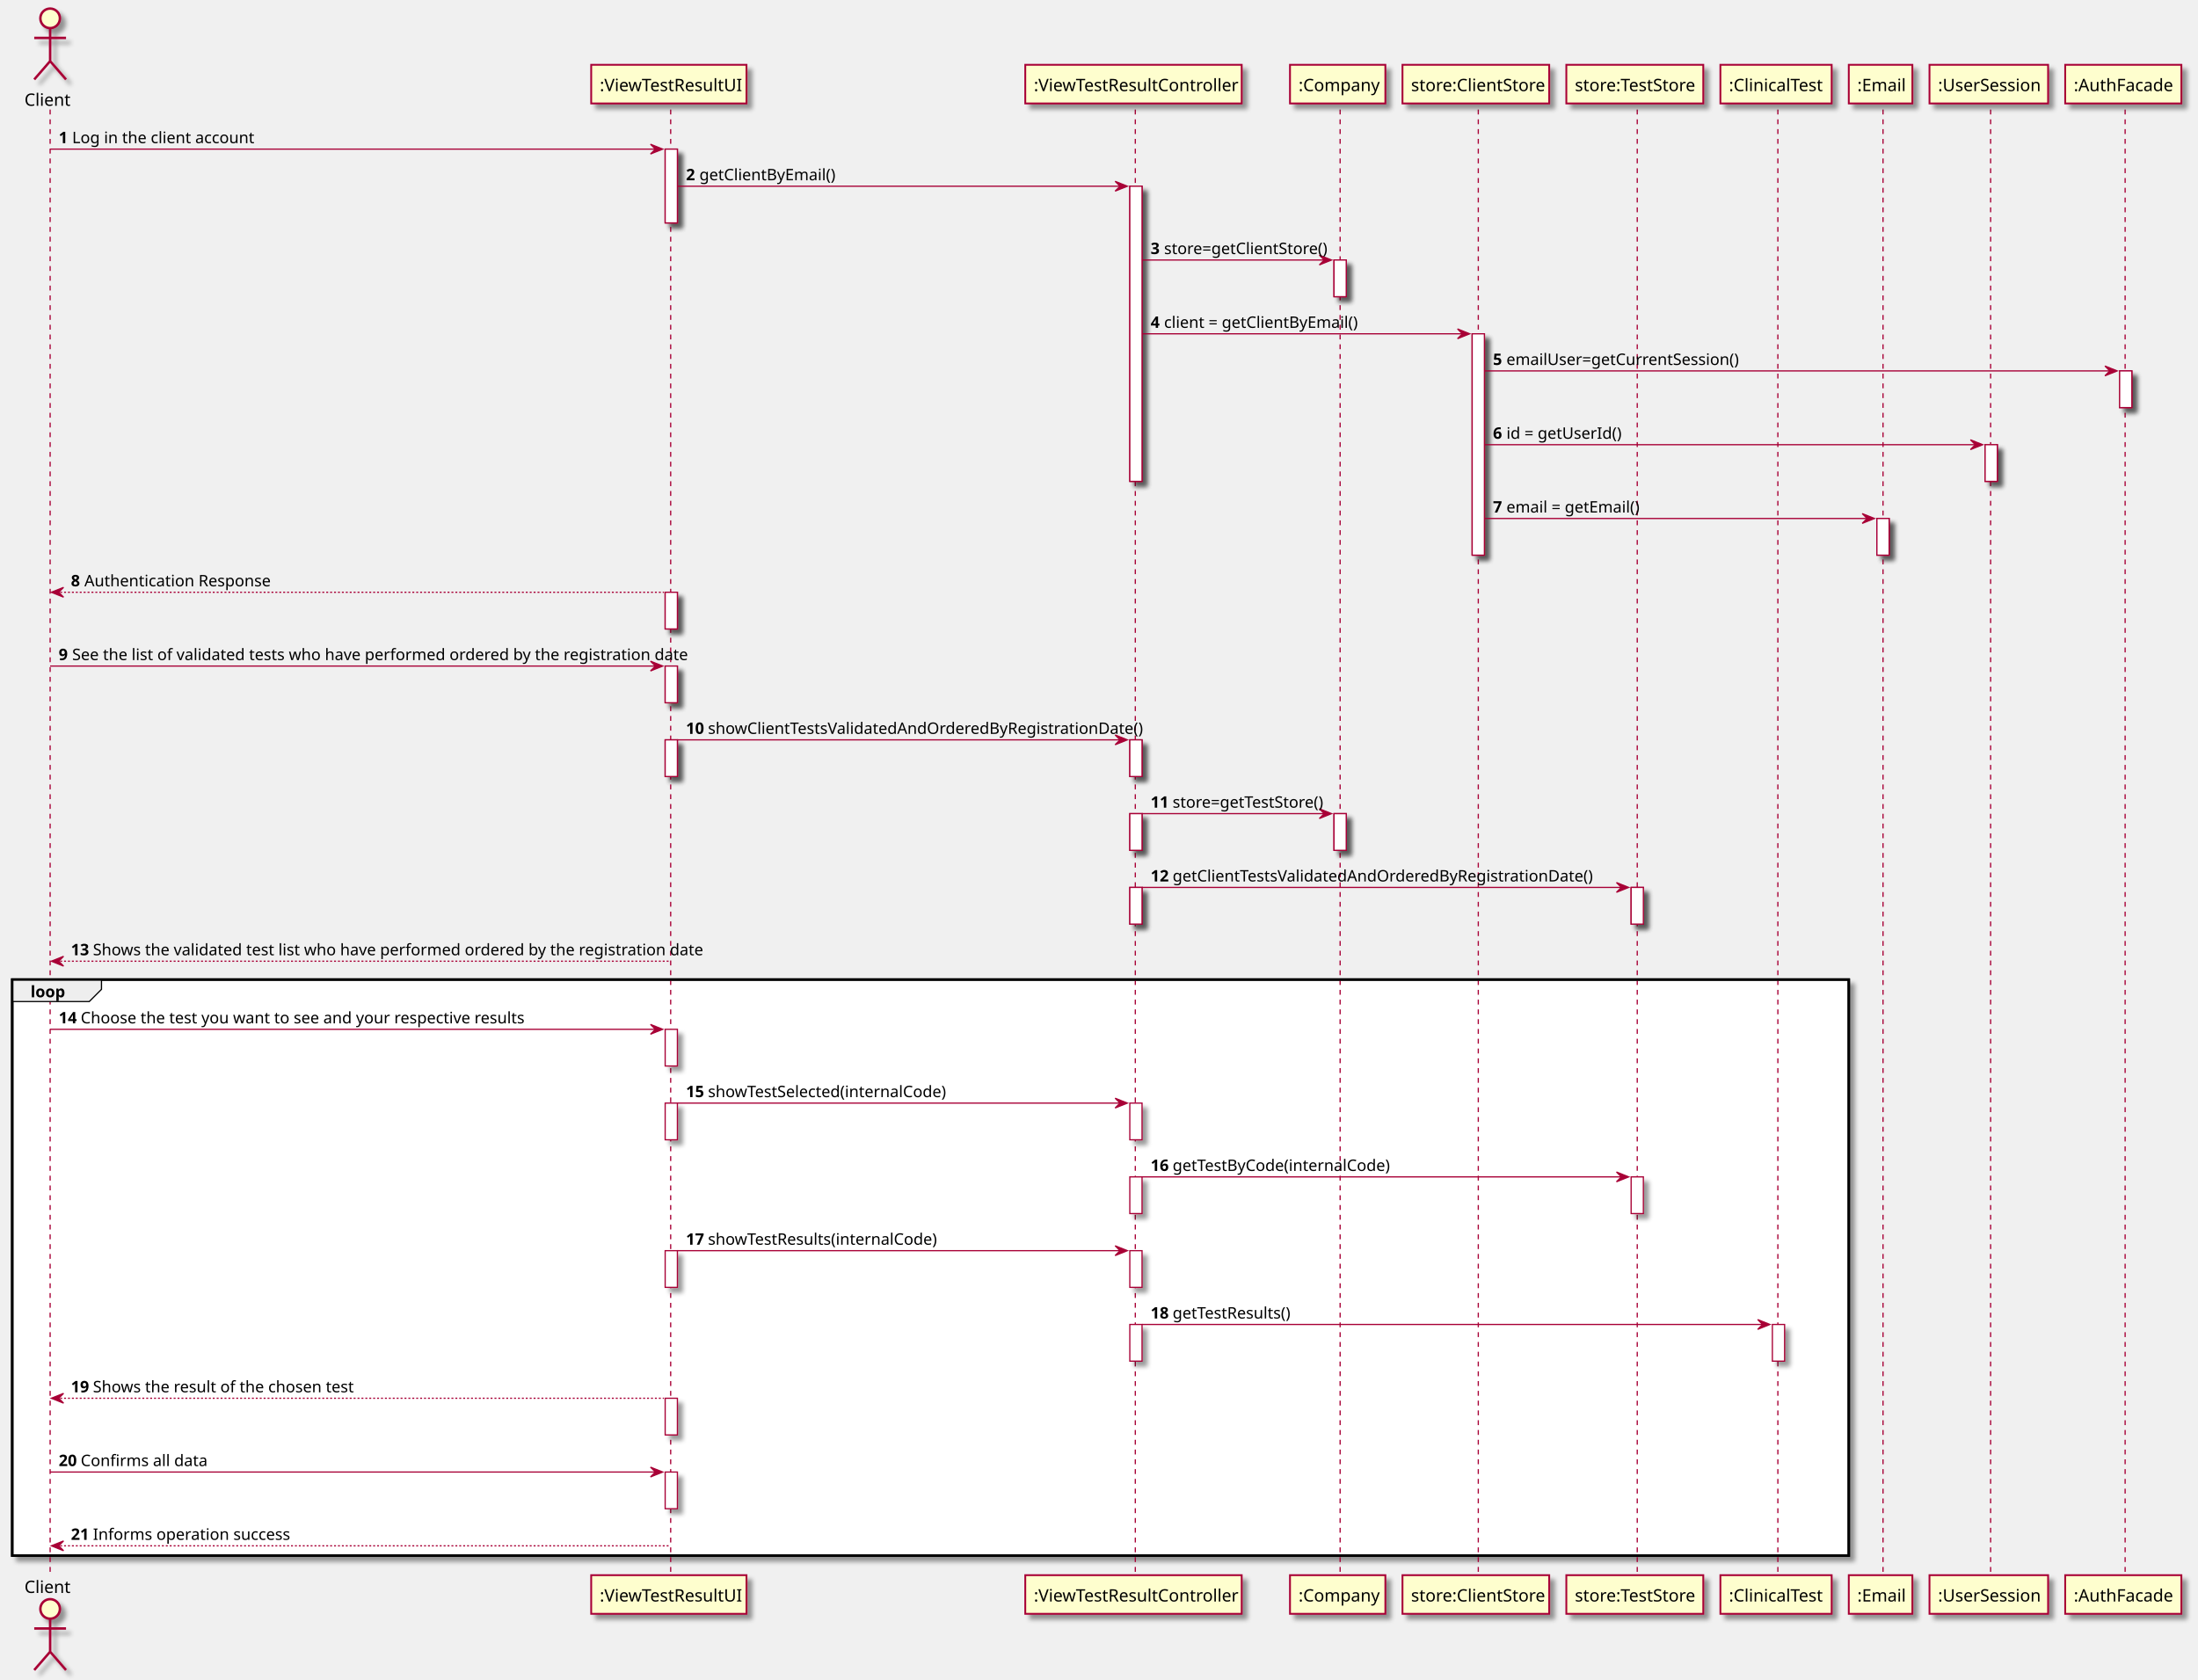
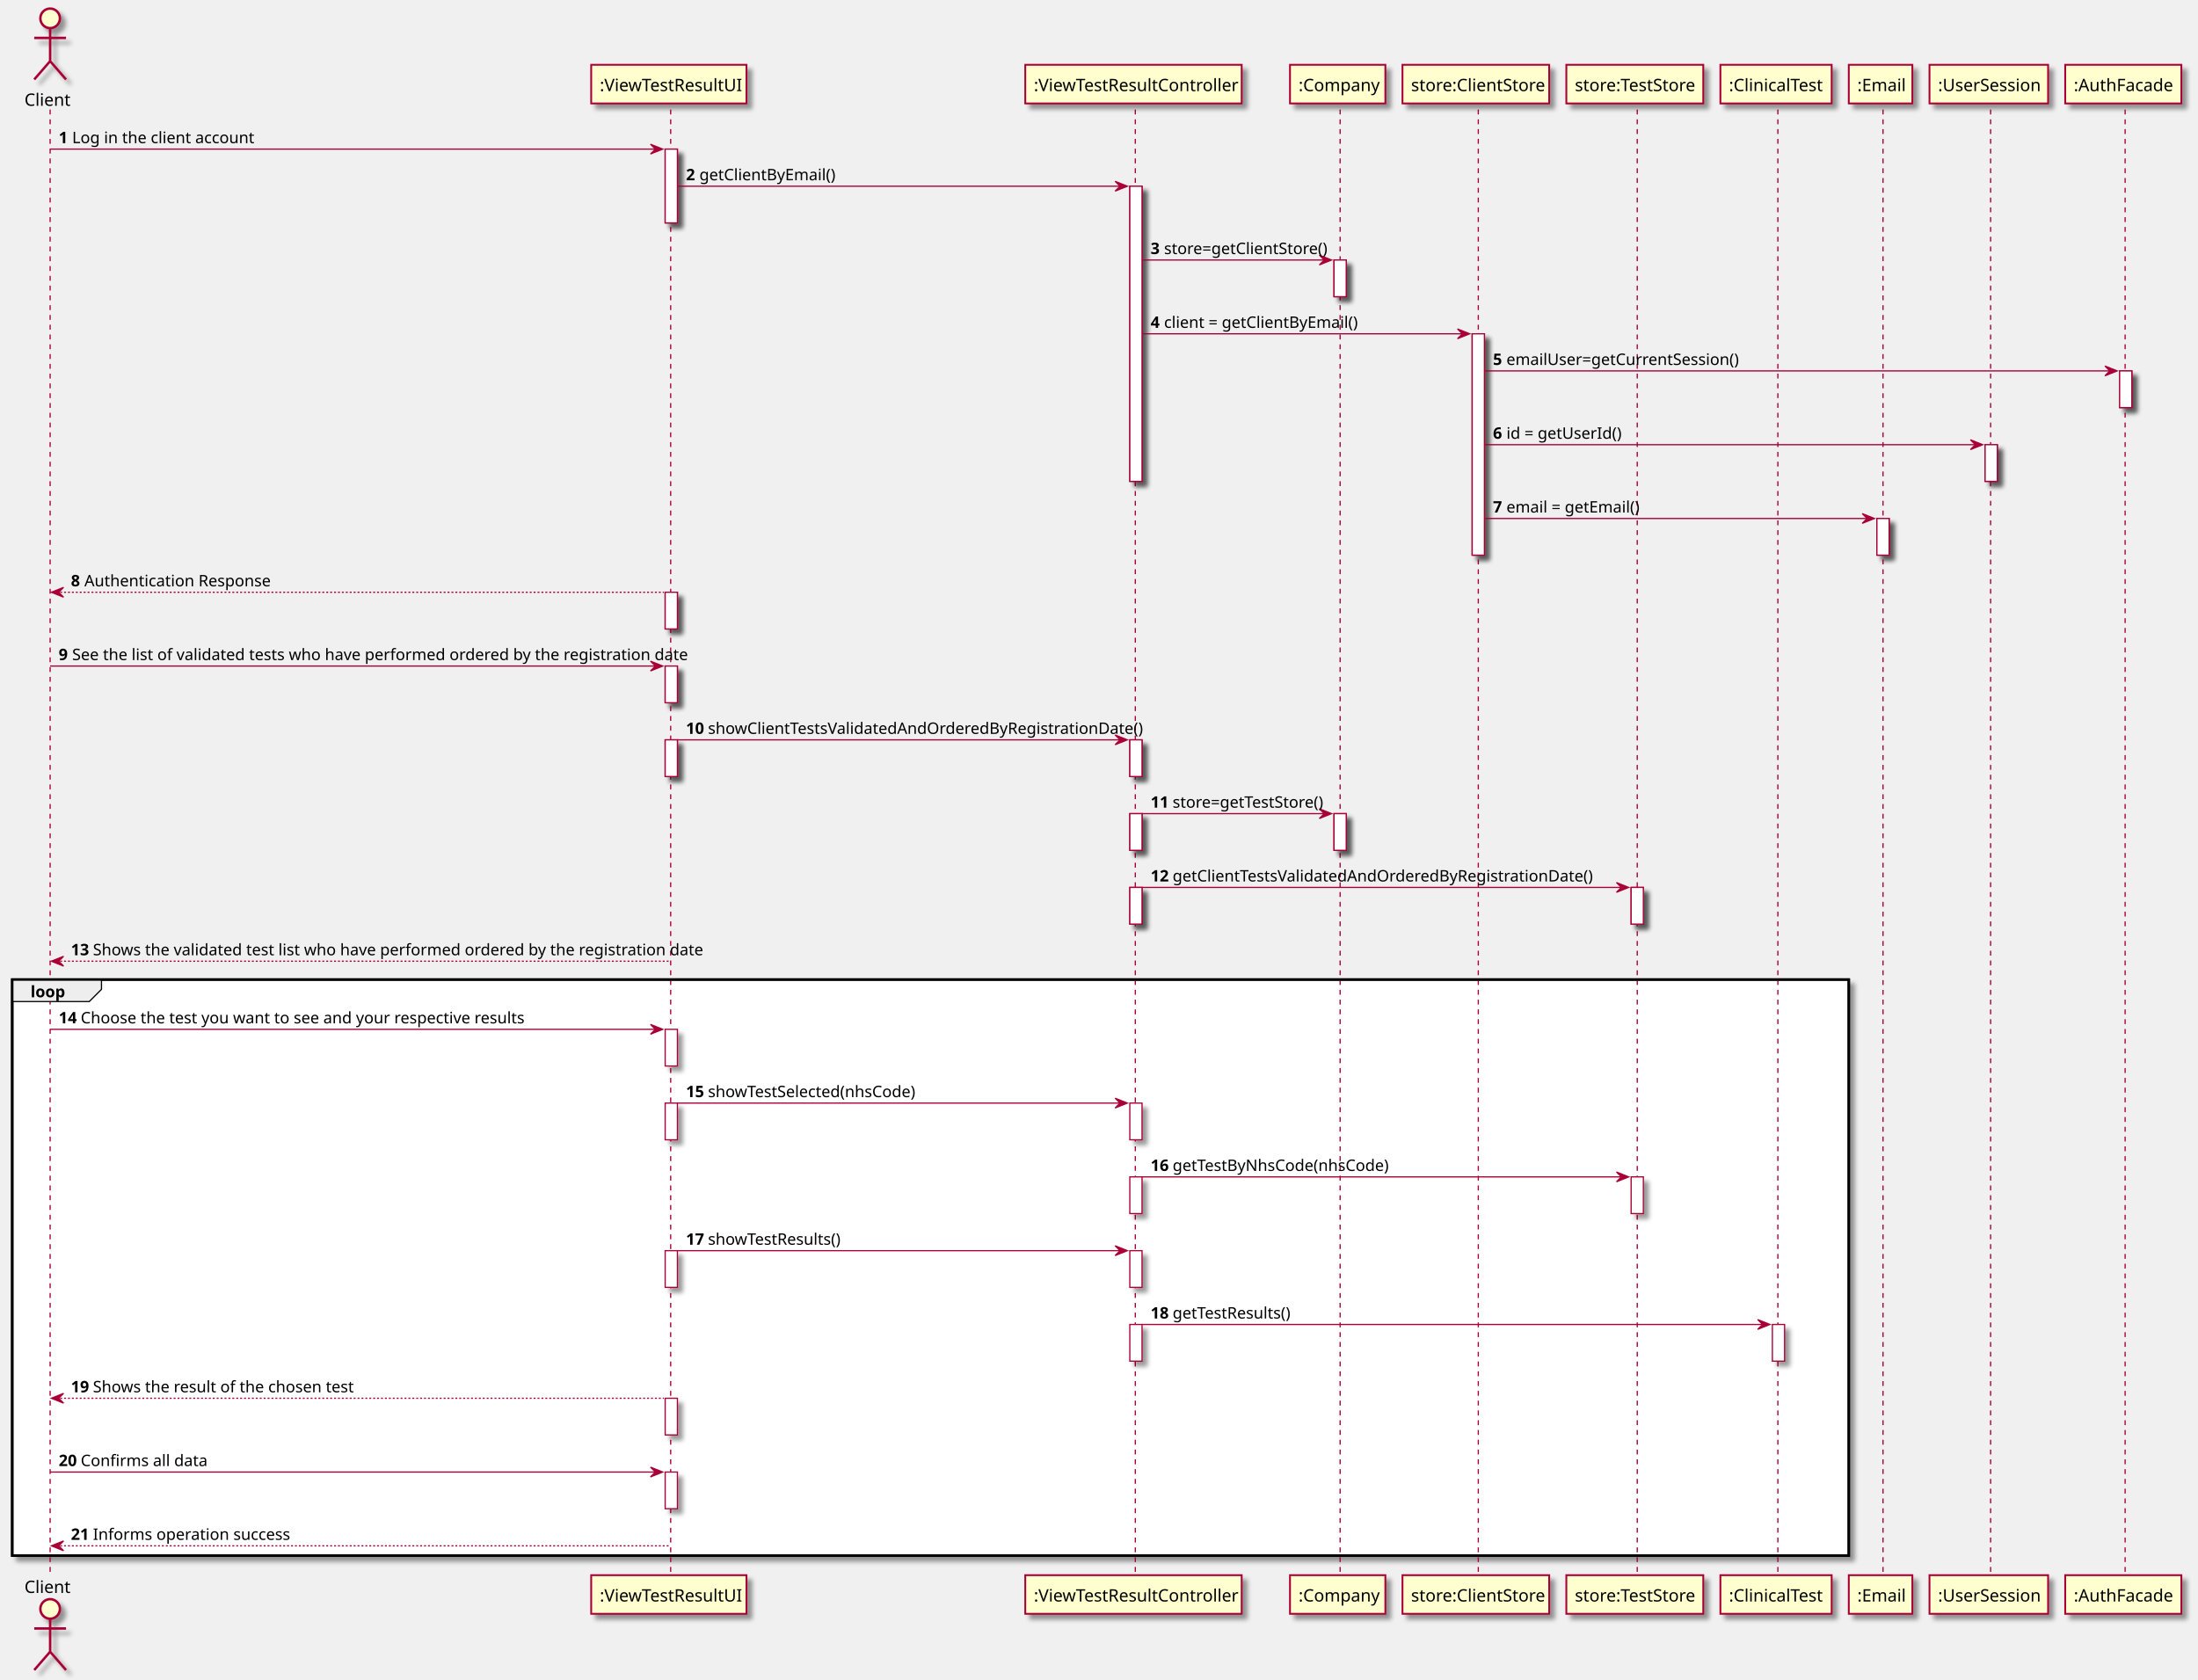
<svg xmlns="http://www.w3.org/2000/svg" contentScriptType="application/ecmascript" contentStyleType="text/css" height="1717.5px" preserveAspectRatio="none" style="width:2247px;height:1717px;background:#FFFFFF;" version="1.1" viewBox="0 0 2247 1717" width="2247.5px" zoomAndPan="magnify">
  <defs>
-     <filter height="300%" id="f1g1iv7lr2lw9g" width="300%" x="-1" y="-1">
+     <filter height="300%" id="fex8b0nayrbs1" width="300%" x="-1" y="-1">
      <feGaussianBlur result="blurOut" stdDeviation="2.5" />
      <feColorMatrix in="blurOut" result="blurOut2" type="matrix" values="0 0 0 0 0 0 0 0 0 0 0 0 0 0 0 0 0 0 .4 0" />
      <feOffset dx="5.0" dy="5.0" in="blurOut2" result="blurOut3" />
      <feBlend in="SourceGraphic" in2="blurOut3" mode="normal" />
    </filter>
  </defs>
  <g>
-     <rect fill="#FFFFFF" filter="url(#f1g1iv7lr2lw9g)" height="75.439" style="stroke:#A80036;stroke-width:1.25;" width="12.5" x="680" y="152.451" />
-     <rect fill="#FFFFFF" filter="url(#f1g1iv7lr2lw9g)" height="37.5" style="stroke:#A80036;stroke-width:1.25;" width="12.5" x="680" y="605.527" />
-     <rect fill="#FFFFFF" filter="url(#f1g1iv7lr2lw9g)" height="37.5" style="stroke:#A80036;stroke-width:1.25;" width="12.5" x="680" y="680.967" />
-     <rect fill="#FFFFFF" filter="url(#f1g1iv7lr2lw9g)" height="37.5" style="stroke:#A80036;stroke-width:1.25;" width="12.5" x="680" y="756.406" />
-     <rect fill="#FFFFFF" filter="url(#f1g1iv7lr2lw9g)" height="37.5" style="stroke:#A80036;stroke-width:1.25;" width="12.5" x="680" y="1052.353" />
-     <rect fill="#FFFFFF" filter="url(#f1g1iv7lr2lw9g)" height="37.5" style="stroke:#A80036;stroke-width:1.25;" width="12.5" x="680" y="1127.793" />
-     <rect fill="#FFFFFF" filter="url(#f1g1iv7lr2lw9g)" height="37.5" style="stroke:#A80036;stroke-width:1.25;" width="12.5" x="680" y="1278.672" />
-     <rect fill="#FFFFFF" filter="url(#f1g1iv7lr2lw9g)" height="37.5" style="stroke:#A80036;stroke-width:1.25;" width="12.5" x="680" y="1429.551" />
-     <rect fill="#FFFFFF" filter="url(#f1g1iv7lr2lw9g)" height="37.5" style="stroke:#A80036;stroke-width:1.25;" width="12.5" x="680" y="1504.99" />
-     <rect fill="#FFFFFF" filter="url(#f1g1iv7lr2lw9g)" height="301.758" style="stroke:#A80036;stroke-width:1.25;" width="12.5" x="1155" y="190.391" />
-     <rect fill="#FFFFFF" filter="url(#f1g1iv7lr2lw9g)" height="37.5" style="stroke:#A80036;stroke-width:1.25;" width="12.5" x="1155" y="756.406" />
-     <rect fill="#FFFFFF" filter="url(#f1g1iv7lr2lw9g)" height="37.5" style="stroke:#A80036;stroke-width:1.25;" width="12.5" x="1155" y="831.846" />
-     <rect fill="#FFFFFF" filter="url(#f1g1iv7lr2lw9g)" height="37.5" style="stroke:#A80036;stroke-width:1.25;" width="12.5" x="1155" y="907.285" />
-     <rect fill="#FFFFFF" filter="url(#f1g1iv7lr2lw9g)" height="37.5" style="stroke:#A80036;stroke-width:1.25;" width="12.5" x="1155" y="1127.793" />
-     <rect fill="#FFFFFF" filter="url(#f1g1iv7lr2lw9g)" height="37.5" style="stroke:#A80036;stroke-width:1.25;" width="12.5" x="1155" y="1203.232" />
-     <rect fill="#FFFFFF" filter="url(#f1g1iv7lr2lw9g)" height="37.5" style="stroke:#A80036;stroke-width:1.25;" width="12.5" x="1155" y="1278.672" />
-     <rect fill="#FFFFFF" filter="url(#f1g1iv7lr2lw9g)" height="37.5" style="stroke:#A80036;stroke-width:1.25;" width="12.5" x="1155" y="1354.111" />
-     <rect fill="#FFFFFF" filter="url(#f1g1iv7lr2lw9g)" height="37.5" style="stroke:#A80036;stroke-width:1.25;" width="12.5" x="1363.75" y="265.83" />
-     <rect fill="#FFFFFF" filter="url(#f1g1iv7lr2lw9g)" height="37.5" style="stroke:#A80036;stroke-width:1.25;" width="12.5" x="1363.75" y="831.846" />
-     <rect fill="#FFFFFF" filter="url(#f1g1iv7lr2lw9g)" height="226.318" style="stroke:#A80036;stroke-width:1.25;" width="12.5" x="1505" y="341.269" />
-     <rect fill="#FFFFFF" filter="url(#f1g1iv7lr2lw9g)" height="37.5" style="stroke:#A80036;stroke-width:1.25;" width="12.5" x="1667.5" y="907.285" />
-     <rect fill="#FFFFFF" filter="url(#f1g1iv7lr2lw9g)" height="37.5" style="stroke:#A80036;stroke-width:1.25;" width="12.5" x="1667.5" y="1203.232" />
-     <rect fill="#FFFFFF" filter="url(#f1g1iv7lr2lw9g)" height="37.5" style="stroke:#A80036;stroke-width:1.25;" width="12.5" x="1811.875" y="1354.111" />
-     <rect fill="#FFFFFF" filter="url(#f1g1iv7lr2lw9g)" height="37.5" style="stroke:#A80036;stroke-width:1.25;" width="12.5" x="1918.75" y="530.088" />
-     <rect fill="#FFFFFF" filter="url(#f1g1iv7lr2lw9g)" height="37.5" style="stroke:#A80036;stroke-width:1.25;" width="12.5" x="2029.375" y="454.648" />
-     <rect fill="#FFFFFF" filter="url(#f1g1iv7lr2lw9g)" height="37.5" style="stroke:#A80036;stroke-width:1.25;" width="12.5" x="2166.875" y="379.209" />
-     <rect fill="#FFFFFF" filter="url(#f1g1iv7lr2lw9g)" height="588.955" style="stroke:#000000;stroke-width:2.5;" width="1877.5" x="12.5" y="1001.475" />
+     <rect fill="#FFFFFF" filter="url(#fex8b0nayrbs1)" height="75.439" style="stroke:#A80036;stroke-width:1.25;" width="12.5" x="680" y="152.451" />
+     <rect fill="#FFFFFF" filter="url(#fex8b0nayrbs1)" height="37.5" style="stroke:#A80036;stroke-width:1.25;" width="12.5" x="680" y="605.527" />
+     <rect fill="#FFFFFF" filter="url(#fex8b0nayrbs1)" height="37.5" style="stroke:#A80036;stroke-width:1.25;" width="12.5" x="680" y="680.967" />
+     <rect fill="#FFFFFF" filter="url(#fex8b0nayrbs1)" height="37.5" style="stroke:#A80036;stroke-width:1.25;" width="12.5" x="680" y="756.406" />
+     <rect fill="#FFFFFF" filter="url(#fex8b0nayrbs1)" height="37.5" style="stroke:#A80036;stroke-width:1.25;" width="12.5" x="680" y="1052.353" />
+     <rect fill="#FFFFFF" filter="url(#fex8b0nayrbs1)" height="37.5" style="stroke:#A80036;stroke-width:1.25;" width="12.5" x="680" y="1127.793" />
+     <rect fill="#FFFFFF" filter="url(#fex8b0nayrbs1)" height="37.5" style="stroke:#A80036;stroke-width:1.25;" width="12.5" x="680" y="1278.672" />
+     <rect fill="#FFFFFF" filter="url(#fex8b0nayrbs1)" height="37.5" style="stroke:#A80036;stroke-width:1.25;" width="12.5" x="680" y="1429.551" />
+     <rect fill="#FFFFFF" filter="url(#fex8b0nayrbs1)" height="37.5" style="stroke:#A80036;stroke-width:1.25;" width="12.5" x="680" y="1504.99" />
+     <rect fill="#FFFFFF" filter="url(#fex8b0nayrbs1)" height="301.758" style="stroke:#A80036;stroke-width:1.25;" width="12.5" x="1155" y="190.391" />
+     <rect fill="#FFFFFF" filter="url(#fex8b0nayrbs1)" height="37.5" style="stroke:#A80036;stroke-width:1.25;" width="12.5" x="1155" y="756.406" />
+     <rect fill="#FFFFFF" filter="url(#fex8b0nayrbs1)" height="37.5" style="stroke:#A80036;stroke-width:1.25;" width="12.5" x="1155" y="831.846" />
+     <rect fill="#FFFFFF" filter="url(#fex8b0nayrbs1)" height="37.5" style="stroke:#A80036;stroke-width:1.25;" width="12.5" x="1155" y="907.285" />
+     <rect fill="#FFFFFF" filter="url(#fex8b0nayrbs1)" height="37.5" style="stroke:#A80036;stroke-width:1.25;" width="12.5" x="1155" y="1127.793" />
+     <rect fill="#FFFFFF" filter="url(#fex8b0nayrbs1)" height="37.5" style="stroke:#A80036;stroke-width:1.25;" width="12.5" x="1155" y="1203.232" />
+     <rect fill="#FFFFFF" filter="url(#fex8b0nayrbs1)" height="37.5" style="stroke:#A80036;stroke-width:1.25;" width="12.5" x="1155" y="1278.672" />
+     <rect fill="#FFFFFF" filter="url(#fex8b0nayrbs1)" height="37.5" style="stroke:#A80036;stroke-width:1.25;" width="12.5" x="1155" y="1354.111" />
+     <rect fill="#FFFFFF" filter="url(#fex8b0nayrbs1)" height="37.5" style="stroke:#A80036;stroke-width:1.25;" width="12.5" x="1363.75" y="265.83" />
+     <rect fill="#FFFFFF" filter="url(#fex8b0nayrbs1)" height="37.5" style="stroke:#A80036;stroke-width:1.25;" width="12.5" x="1363.75" y="831.846" />
+     <rect fill="#FFFFFF" filter="url(#fex8b0nayrbs1)" height="226.318" style="stroke:#A80036;stroke-width:1.25;" width="12.5" x="1505" y="341.269" />
+     <rect fill="#FFFFFF" filter="url(#fex8b0nayrbs1)" height="37.5" style="stroke:#A80036;stroke-width:1.25;" width="12.5" x="1667.5" y="907.285" />
+     <rect fill="#FFFFFF" filter="url(#fex8b0nayrbs1)" height="37.5" style="stroke:#A80036;stroke-width:1.25;" width="12.5" x="1667.5" y="1203.232" />
+     <rect fill="#FFFFFF" filter="url(#fex8b0nayrbs1)" height="37.5" style="stroke:#A80036;stroke-width:1.25;" width="12.5" x="1811.875" y="1354.111" />
+     <rect fill="#FFFFFF" filter="url(#fex8b0nayrbs1)" height="37.5" style="stroke:#A80036;stroke-width:1.25;" width="12.5" x="1918.75" y="530.088" />
+     <rect fill="#FFFFFF" filter="url(#fex8b0nayrbs1)" height="37.5" style="stroke:#A80036;stroke-width:1.25;" width="12.5" x="2029.375" y="454.648" />
+     <rect fill="#FFFFFF" filter="url(#fex8b0nayrbs1)" height="37.5" style="stroke:#A80036;stroke-width:1.25;" width="12.5" x="2166.875" y="379.209" />
+     <rect fill="#FFFFFF" filter="url(#fex8b0nayrbs1)" height="588.955" style="stroke:#000000;stroke-width:2.5;" width="1877.5" x="12.5" y="1001.475" />
    <line style="stroke:#A80036;stroke-width:1.25;stroke-dasharray:5.0,5.0;" x1="51.25" x2="51.25" y1="112.012" y2="1611.68" />
    <line style="stroke:#A80036;stroke-width:1.25;stroke-dasharray:5.0,5.0;" x1="685.625" x2="685.625" y1="112.012" y2="1611.68" />
    <line style="stroke:#A80036;stroke-width:1.25;stroke-dasharray:5.0,5.0;" x1="1160.625" x2="1160.625" y1="112.012" y2="1611.68" />
    <line style="stroke:#A80036;stroke-width:1.25;stroke-dasharray:5.0,5.0;" x1="1370" x2="1370" y1="112.012" y2="1611.68" />
    <line style="stroke:#A80036;stroke-width:1.25;stroke-dasharray:5.0,5.0;" x1="1511.25" x2="1511.25" y1="112.012" y2="1611.68" />
    <line style="stroke:#A80036;stroke-width:1.25;stroke-dasharray:5.0,5.0;" x1="1673.75" x2="1673.75" y1="112.012" y2="1611.68" />
    <line style="stroke:#A80036;stroke-width:1.25;stroke-dasharray:5.0,5.0;" x1="1817.5" x2="1817.5" y1="112.012" y2="1611.68" />
    <line style="stroke:#A80036;stroke-width:1.25;stroke-dasharray:5.0,5.0;" x1="1925" x2="1925" y1="112.012" y2="1611.68" />
    <line style="stroke:#A80036;stroke-width:1.25;stroke-dasharray:5.0,5.0;" x1="2035" x2="2035" y1="112.012" y2="1611.68" />
    <line style="stroke:#A80036;stroke-width:1.25;stroke-dasharray:5.0,5.0;" x1="2172.5" x2="2172.5" y1="112.012" y2="1611.68" />
    <text fill="#000000" font-family="sans-serif" font-size="17.5" lengthAdjust="spacing" textLength="45" x="25" y="108.166">Client</text>
-     <ellipse cx="51.25" cy="18.75" fill="#FEFECE" filter="url(#f1g1iv7lr2lw9g)" rx="10" ry="10" style="stroke:#A80036;stroke-width:2.5;" />
-     <path d="M51.25,28.75 L51.25,62.5 M35,38.75 L67.5,38.75 M51.25,62.5 L35,81.25 M51.25,62.5 L67.5,81.25 " fill="none" filter="url(#f1g1iv7lr2lw9g)" style="stroke:#A80036;stroke-width:2.5;" />
+     <ellipse cx="51.25" cy="18.75" fill="#FEFECE" filter="url(#fex8b0nayrbs1)" rx="10" ry="10" style="stroke:#A80036;stroke-width:2.5;" />
+     <path d="M51.25,28.75 L51.25,62.5 M35,38.75 L67.5,38.75 M51.25,62.5 L35,81.25 M51.25,62.5 L67.5,81.25 " fill="none" filter="url(#fex8b0nayrbs1)" style="stroke:#A80036;stroke-width:2.5;" />
    <text fill="#000000" font-family="sans-serif" font-size="17.5" lengthAdjust="spacing" textLength="45" x="25" y="1628.596">Client</text>
-     <ellipse cx="51.25" cy="1644.941" fill="#FEFECE" filter="url(#f1g1iv7lr2lw9g)" rx="10" ry="10" style="stroke:#A80036;stroke-width:2.5;" />
-     <path d="M51.25,1654.941 L51.25,1688.691 M35,1664.941 L67.5,1664.941 M51.25,1688.691 L35,1707.441 M51.25,1688.691 L67.5,1707.441 " fill="none" filter="url(#f1g1iv7lr2lw9g)" style="stroke:#A80036;stroke-width:2.5;" />
-     <rect fill="#FEFECE" filter="url(#f1g1iv7lr2lw9g)" height="39.512" style="stroke:#A80036;stroke-width:1.875;" width="158.75" x="604.375" y="66.25" />
+     <ellipse cx="51.25" cy="1644.941" fill="#FEFECE" filter="url(#fex8b0nayrbs1)" rx="10" ry="10" style="stroke:#A80036;stroke-width:2.5;" />
+     <path d="M51.25,1654.941 L51.25,1688.691 M35,1664.941 L67.5,1664.941 M51.25,1688.691 L35,1707.441 M51.25,1688.691 L67.5,1707.441 " fill="none" filter="url(#fex8b0nayrbs1)" style="stroke:#A80036;stroke-width:2.5;" />
+     <rect fill="#FEFECE" filter="url(#fex8b0nayrbs1)" height="39.512" style="stroke:#A80036;stroke-width:1.875;" width="158.75" x="604.375" y="66.25" />
    <text fill="#000000" font-family="sans-serif" font-size="17.5" lengthAdjust="spacing" textLength="141.25" x="613.125" y="93.166">:ViewTestResultUI</text>
-     <rect fill="#FEFECE" filter="url(#f1g1iv7lr2lw9g)" height="39.512" style="stroke:#A80036;stroke-width:1.875;" width="158.75" x="604.375" y="1610.43" />
+     <rect fill="#FEFECE" filter="url(#fex8b0nayrbs1)" height="39.512" style="stroke:#A80036;stroke-width:1.875;" width="158.75" x="604.375" y="1610.43" />
    <text fill="#000000" font-family="sans-serif" font-size="17.5" lengthAdjust="spacing" textLength="141.25" x="613.125" y="1637.346">:ViewTestResultUI</text>
-     <rect fill="#FEFECE" filter="url(#f1g1iv7lr2lw9g)" height="39.512" style="stroke:#A80036;stroke-width:1.875;" width="221.25" x="1048.125" y="66.25" />
+     <rect fill="#FEFECE" filter="url(#fex8b0nayrbs1)" height="39.512" style="stroke:#A80036;stroke-width:1.875;" width="221.25" x="1048.125" y="66.25" />
    <text fill="#000000" font-family="sans-serif" font-size="17.5" lengthAdjust="spacing" textLength="203.75" x="1056.875" y="93.166">:ViewTestResultController</text>
-     <rect fill="#FEFECE" filter="url(#f1g1iv7lr2lw9g)" height="39.512" style="stroke:#A80036;stroke-width:1.875;" width="221.25" x="1048.125" y="1610.43" />
+     <rect fill="#FEFECE" filter="url(#fex8b0nayrbs1)" height="39.512" style="stroke:#A80036;stroke-width:1.875;" width="221.25" x="1048.125" y="1610.43" />
    <text fill="#000000" font-family="sans-serif" font-size="17.5" lengthAdjust="spacing" textLength="203.75" x="1056.875" y="1637.346">:ViewTestResultController</text>
-     <rect fill="#FEFECE" filter="url(#f1g1iv7lr2lw9g)" height="39.512" style="stroke:#A80036;stroke-width:1.875;" width="97.5" x="1318.75" y="66.25" />
+     <rect fill="#FEFECE" filter="url(#fex8b0nayrbs1)" height="39.512" style="stroke:#A80036;stroke-width:1.875;" width="97.5" x="1318.75" y="66.25" />
    <text fill="#000000" font-family="sans-serif" font-size="17.5" lengthAdjust="spacing" textLength="80" x="1327.5" y="93.166">:Company</text>
-     <rect fill="#FEFECE" filter="url(#f1g1iv7lr2lw9g)" height="39.512" style="stroke:#A80036;stroke-width:1.875;" width="97.5" x="1318.75" y="1610.43" />
+     <rect fill="#FEFECE" filter="url(#fex8b0nayrbs1)" height="39.512" style="stroke:#A80036;stroke-width:1.875;" width="97.5" x="1318.75" y="1610.43" />
    <text fill="#000000" font-family="sans-serif" font-size="17.5" lengthAdjust="spacing" textLength="80" x="1327.5" y="1637.346">:Company</text>
-     <rect fill="#FEFECE" filter="url(#f1g1iv7lr2lw9g)" height="39.512" style="stroke:#A80036;stroke-width:1.875;" width="150" x="1433.75" y="66.25" />
+     <rect fill="#FEFECE" filter="url(#fex8b0nayrbs1)" height="39.512" style="stroke:#A80036;stroke-width:1.875;" width="150" x="1433.75" y="66.25" />
    <text fill="#000000" font-family="sans-serif" font-size="17.5" lengthAdjust="spacing" textLength="132.5" x="1442.5" y="93.166">store:ClientStore</text>
-     <rect fill="#FEFECE" filter="url(#f1g1iv7lr2lw9g)" height="39.512" style="stroke:#A80036;stroke-width:1.875;" width="150" x="1433.75" y="1610.43" />
+     <rect fill="#FEFECE" filter="url(#fex8b0nayrbs1)" height="39.512" style="stroke:#A80036;stroke-width:1.875;" width="150" x="1433.75" y="1610.43" />
    <text fill="#000000" font-family="sans-serif" font-size="17.5" lengthAdjust="spacing" textLength="132.5" x="1442.5" y="1637.346">store:ClientStore</text>
-     <rect fill="#FEFECE" filter="url(#f1g1iv7lr2lw9g)" height="39.512" style="stroke:#A80036;stroke-width:1.875;" width="140" x="1601.25" y="66.25" />
+     <rect fill="#FEFECE" filter="url(#fex8b0nayrbs1)" height="39.512" style="stroke:#A80036;stroke-width:1.875;" width="140" x="1601.25" y="66.25" />
    <text fill="#000000" font-family="sans-serif" font-size="17.5" lengthAdjust="spacing" textLength="122.5" x="1610" y="93.166">store:TestStore</text>
-     <rect fill="#FEFECE" filter="url(#f1g1iv7lr2lw9g)" height="39.512" style="stroke:#A80036;stroke-width:1.875;" width="140" x="1601.25" y="1610.43" />
+     <rect fill="#FEFECE" filter="url(#fex8b0nayrbs1)" height="39.512" style="stroke:#A80036;stroke-width:1.875;" width="140" x="1601.25" y="1610.43" />
    <text fill="#000000" font-family="sans-serif" font-size="17.5" lengthAdjust="spacing" textLength="122.5" x="1610" y="1637.346">store:TestStore</text>
-     <rect fill="#FEFECE" filter="url(#f1g1iv7lr2lw9g)" height="39.512" style="stroke:#A80036;stroke-width:1.875;" width="113.75" x="1758.75" y="66.25" />
+     <rect fill="#FEFECE" filter="url(#fex8b0nayrbs1)" height="39.512" style="stroke:#A80036;stroke-width:1.875;" width="113.75" x="1758.75" y="66.25" />
    <text fill="#000000" font-family="sans-serif" font-size="17.5" lengthAdjust="spacing" textLength="96.25" x="1767.5" y="93.166">:ClinicalTest</text>
-     <rect fill="#FEFECE" filter="url(#f1g1iv7lr2lw9g)" height="39.512" style="stroke:#A80036;stroke-width:1.875;" width="113.75" x="1758.75" y="1610.43" />
+     <rect fill="#FEFECE" filter="url(#fex8b0nayrbs1)" height="39.512" style="stroke:#A80036;stroke-width:1.875;" width="113.75" x="1758.75" y="1610.43" />
    <text fill="#000000" font-family="sans-serif" font-size="17.5" lengthAdjust="spacing" textLength="96.25" x="1767.5" y="1637.346">:ClinicalTest</text>
-     <rect fill="#FEFECE" filter="url(#f1g1iv7lr2lw9g)" height="39.512" style="stroke:#A80036;stroke-width:1.875;" width="65" x="1890" y="66.25" />
+     <rect fill="#FEFECE" filter="url(#fex8b0nayrbs1)" height="39.512" style="stroke:#A80036;stroke-width:1.875;" width="65" x="1890" y="66.25" />
    <text fill="#000000" font-family="sans-serif" font-size="17.5" lengthAdjust="spacing" textLength="47.5" x="1898.75" y="93.166">:Email</text>
-     <rect fill="#FEFECE" filter="url(#f1g1iv7lr2lw9g)" height="39.512" style="stroke:#A80036;stroke-width:1.875;" width="65" x="1890" y="1610.43" />
+     <rect fill="#FEFECE" filter="url(#fex8b0nayrbs1)" height="39.512" style="stroke:#A80036;stroke-width:1.875;" width="65" x="1890" y="1610.43" />
    <text fill="#000000" font-family="sans-serif" font-size="17.5" lengthAdjust="spacing" textLength="47.5" x="1898.75" y="1637.346">:Email</text>
-     <rect fill="#FEFECE" filter="url(#f1g1iv7lr2lw9g)" height="39.512" style="stroke:#A80036;stroke-width:1.875;" width="121.25" x="1972.5" y="66.25" />
+     <rect fill="#FEFECE" filter="url(#fex8b0nayrbs1)" height="39.512" style="stroke:#A80036;stroke-width:1.875;" width="121.25" x="1972.5" y="66.25" />
    <text fill="#000000" font-family="sans-serif" font-size="17.5" lengthAdjust="spacing" textLength="103.75" x="1981.25" y="93.166">:UserSession</text>
-     <rect fill="#FEFECE" filter="url(#f1g1iv7lr2lw9g)" height="39.512" style="stroke:#A80036;stroke-width:1.875;" width="121.25" x="1972.5" y="1610.43" />
+     <rect fill="#FEFECE" filter="url(#fex8b0nayrbs1)" height="39.512" style="stroke:#A80036;stroke-width:1.875;" width="121.25" x="1972.5" y="1610.43" />
    <text fill="#000000" font-family="sans-serif" font-size="17.5" lengthAdjust="spacing" textLength="103.75" x="1981.25" y="1637.346">:UserSession</text>
-     <rect fill="#FEFECE" filter="url(#f1g1iv7lr2lw9g)" height="39.512" style="stroke:#A80036;stroke-width:1.875;" width="118.75" x="2111.25" y="66.25" />
+     <rect fill="#FEFECE" filter="url(#fex8b0nayrbs1)" height="39.512" style="stroke:#A80036;stroke-width:1.875;" width="118.75" x="2111.25" y="66.25" />
    <text fill="#000000" font-family="sans-serif" font-size="17.5" lengthAdjust="spacing" textLength="101.25" x="2120" y="93.166">:AuthFacade</text>
-     <rect fill="#FEFECE" filter="url(#f1g1iv7lr2lw9g)" height="39.512" style="stroke:#A80036;stroke-width:1.875;" width="118.75" x="2111.25" y="1610.43" />
+     <rect fill="#FEFECE" filter="url(#fex8b0nayrbs1)" height="39.512" style="stroke:#A80036;stroke-width:1.875;" width="118.75" x="2111.25" y="1610.43" />
    <text fill="#000000" font-family="sans-serif" font-size="17.5" lengthAdjust="spacing" textLength="101.25" x="2120" y="1637.346">:AuthFacade</text>
-     <rect fill="#FFFFFF" filter="url(#f1g1iv7lr2lw9g)" height="75.439" style="stroke:#A80036;stroke-width:1.25;" width="12.5" x="680" y="152.451" />
-     <rect fill="#FFFFFF" filter="url(#f1g1iv7lr2lw9g)" height="37.5" style="stroke:#A80036;stroke-width:1.25;" width="12.5" x="680" y="605.527" />
-     <rect fill="#FFFFFF" filter="url(#f1g1iv7lr2lw9g)" height="37.5" style="stroke:#A80036;stroke-width:1.25;" width="12.5" x="680" y="680.967" />
-     <rect fill="#FFFFFF" filter="url(#f1g1iv7lr2lw9g)" height="37.5" style="stroke:#A80036;stroke-width:1.25;" width="12.5" x="680" y="756.406" />
-     <rect fill="#FFFFFF" filter="url(#f1g1iv7lr2lw9g)" height="37.5" style="stroke:#A80036;stroke-width:1.25;" width="12.5" x="680" y="1052.353" />
-     <rect fill="#FFFFFF" filter="url(#f1g1iv7lr2lw9g)" height="37.5" style="stroke:#A80036;stroke-width:1.25;" width="12.5" x="680" y="1127.793" />
-     <rect fill="#FFFFFF" filter="url(#f1g1iv7lr2lw9g)" height="37.5" style="stroke:#A80036;stroke-width:1.25;" width="12.5" x="680" y="1278.672" />
-     <rect fill="#FFFFFF" filter="url(#f1g1iv7lr2lw9g)" height="37.5" style="stroke:#A80036;stroke-width:1.25;" width="12.5" x="680" y="1429.551" />
-     <rect fill="#FFFFFF" filter="url(#f1g1iv7lr2lw9g)" height="37.5" style="stroke:#A80036;stroke-width:1.25;" width="12.5" x="680" y="1504.99" />
-     <rect fill="#FFFFFF" filter="url(#f1g1iv7lr2lw9g)" height="301.758" style="stroke:#A80036;stroke-width:1.25;" width="12.5" x="1155" y="190.391" />
-     <rect fill="#FFFFFF" filter="url(#f1g1iv7lr2lw9g)" height="37.5" style="stroke:#A80036;stroke-width:1.25;" width="12.5" x="1155" y="756.406" />
-     <rect fill="#FFFFFF" filter="url(#f1g1iv7lr2lw9g)" height="37.5" style="stroke:#A80036;stroke-width:1.25;" width="12.5" x="1155" y="831.846" />
-     <rect fill="#FFFFFF" filter="url(#f1g1iv7lr2lw9g)" height="37.5" style="stroke:#A80036;stroke-width:1.25;" width="12.5" x="1155" y="907.285" />
-     <rect fill="#FFFFFF" filter="url(#f1g1iv7lr2lw9g)" height="37.5" style="stroke:#A80036;stroke-width:1.25;" width="12.5" x="1155" y="1127.793" />
-     <rect fill="#FFFFFF" filter="url(#f1g1iv7lr2lw9g)" height="37.5" style="stroke:#A80036;stroke-width:1.25;" width="12.5" x="1155" y="1203.232" />
-     <rect fill="#FFFFFF" filter="url(#f1g1iv7lr2lw9g)" height="37.5" style="stroke:#A80036;stroke-width:1.25;" width="12.5" x="1155" y="1278.672" />
-     <rect fill="#FFFFFF" filter="url(#f1g1iv7lr2lw9g)" height="37.5" style="stroke:#A80036;stroke-width:1.25;" width="12.5" x="1155" y="1354.111" />
-     <rect fill="#FFFFFF" filter="url(#f1g1iv7lr2lw9g)" height="37.5" style="stroke:#A80036;stroke-width:1.25;" width="12.5" x="1363.75" y="265.83" />
-     <rect fill="#FFFFFF" filter="url(#f1g1iv7lr2lw9g)" height="37.5" style="stroke:#A80036;stroke-width:1.25;" width="12.5" x="1363.75" y="831.846" />
-     <rect fill="#FFFFFF" filter="url(#f1g1iv7lr2lw9g)" height="226.318" style="stroke:#A80036;stroke-width:1.25;" width="12.5" x="1505" y="341.269" />
-     <rect fill="#FFFFFF" filter="url(#f1g1iv7lr2lw9g)" height="37.5" style="stroke:#A80036;stroke-width:1.25;" width="12.5" x="1667.5" y="907.285" />
-     <rect fill="#FFFFFF" filter="url(#f1g1iv7lr2lw9g)" height="37.5" style="stroke:#A80036;stroke-width:1.25;" width="12.5" x="1667.5" y="1203.232" />
-     <rect fill="#FFFFFF" filter="url(#f1g1iv7lr2lw9g)" height="37.5" style="stroke:#A80036;stroke-width:1.25;" width="12.5" x="1811.875" y="1354.111" />
-     <rect fill="#FFFFFF" filter="url(#f1g1iv7lr2lw9g)" height="37.5" style="stroke:#A80036;stroke-width:1.25;" width="12.5" x="1918.75" y="530.088" />
-     <rect fill="#FFFFFF" filter="url(#f1g1iv7lr2lw9g)" height="37.5" style="stroke:#A80036;stroke-width:1.25;" width="12.5" x="2029.375" y="454.648" />
-     <rect fill="#FFFFFF" filter="url(#f1g1iv7lr2lw9g)" height="37.5" style="stroke:#A80036;stroke-width:1.25;" width="12.5" x="2166.875" y="379.209" />
+     <rect fill="#FFFFFF" filter="url(#fex8b0nayrbs1)" height="75.439" style="stroke:#A80036;stroke-width:1.25;" width="12.5" x="680" y="152.451" />
+     <rect fill="#FFFFFF" filter="url(#fex8b0nayrbs1)" height="37.5" style="stroke:#A80036;stroke-width:1.25;" width="12.5" x="680" y="605.527" />
+     <rect fill="#FFFFFF" filter="url(#fex8b0nayrbs1)" height="37.5" style="stroke:#A80036;stroke-width:1.25;" width="12.5" x="680" y="680.967" />
+     <rect fill="#FFFFFF" filter="url(#fex8b0nayrbs1)" height="37.5" style="stroke:#A80036;stroke-width:1.25;" width="12.5" x="680" y="756.406" />
+     <rect fill="#FFFFFF" filter="url(#fex8b0nayrbs1)" height="37.5" style="stroke:#A80036;stroke-width:1.25;" width="12.5" x="680" y="1052.353" />
+     <rect fill="#FFFFFF" filter="url(#fex8b0nayrbs1)" height="37.5" style="stroke:#A80036;stroke-width:1.25;" width="12.5" x="680" y="1127.793" />
+     <rect fill="#FFFFFF" filter="url(#fex8b0nayrbs1)" height="37.5" style="stroke:#A80036;stroke-width:1.25;" width="12.5" x="680" y="1278.672" />
+     <rect fill="#FFFFFF" filter="url(#fex8b0nayrbs1)" height="37.5" style="stroke:#A80036;stroke-width:1.25;" width="12.5" x="680" y="1429.551" />
+     <rect fill="#FFFFFF" filter="url(#fex8b0nayrbs1)" height="37.5" style="stroke:#A80036;stroke-width:1.25;" width="12.5" x="680" y="1504.99" />
+     <rect fill="#FFFFFF" filter="url(#fex8b0nayrbs1)" height="301.758" style="stroke:#A80036;stroke-width:1.25;" width="12.5" x="1155" y="190.391" />
+     <rect fill="#FFFFFF" filter="url(#fex8b0nayrbs1)" height="37.5" style="stroke:#A80036;stroke-width:1.25;" width="12.5" x="1155" y="756.406" />
+     <rect fill="#FFFFFF" filter="url(#fex8b0nayrbs1)" height="37.5" style="stroke:#A80036;stroke-width:1.25;" width="12.5" x="1155" y="831.846" />
+     <rect fill="#FFFFFF" filter="url(#fex8b0nayrbs1)" height="37.5" style="stroke:#A80036;stroke-width:1.25;" width="12.5" x="1155" y="907.285" />
+     <rect fill="#FFFFFF" filter="url(#fex8b0nayrbs1)" height="37.5" style="stroke:#A80036;stroke-width:1.25;" width="12.5" x="1155" y="1127.793" />
+     <rect fill="#FFFFFF" filter="url(#fex8b0nayrbs1)" height="37.5" style="stroke:#A80036;stroke-width:1.25;" width="12.5" x="1155" y="1203.232" />
+     <rect fill="#FFFFFF" filter="url(#fex8b0nayrbs1)" height="37.5" style="stroke:#A80036;stroke-width:1.25;" width="12.5" x="1155" y="1278.672" />
+     <rect fill="#FFFFFF" filter="url(#fex8b0nayrbs1)" height="37.5" style="stroke:#A80036;stroke-width:1.25;" width="12.5" x="1155" y="1354.111" />
+     <rect fill="#FFFFFF" filter="url(#fex8b0nayrbs1)" height="37.5" style="stroke:#A80036;stroke-width:1.25;" width="12.5" x="1363.75" y="265.83" />
+     <rect fill="#FFFFFF" filter="url(#fex8b0nayrbs1)" height="37.5" style="stroke:#A80036;stroke-width:1.25;" width="12.5" x="1363.75" y="831.846" />
+     <rect fill="#FFFFFF" filter="url(#fex8b0nayrbs1)" height="226.318" style="stroke:#A80036;stroke-width:1.25;" width="12.5" x="1505" y="341.269" />
+     <rect fill="#FFFFFF" filter="url(#fex8b0nayrbs1)" height="37.5" style="stroke:#A80036;stroke-width:1.25;" width="12.5" x="1667.5" y="907.285" />
+     <rect fill="#FFFFFF" filter="url(#fex8b0nayrbs1)" height="37.5" style="stroke:#A80036;stroke-width:1.25;" width="12.5" x="1667.5" y="1203.232" />
+     <rect fill="#FFFFFF" filter="url(#fex8b0nayrbs1)" height="37.5" style="stroke:#A80036;stroke-width:1.25;" width="12.5" x="1811.875" y="1354.111" />
+     <rect fill="#FFFFFF" filter="url(#fex8b0nayrbs1)" height="37.5" style="stroke:#A80036;stroke-width:1.25;" width="12.5" x="1918.75" y="530.088" />
+     <rect fill="#FFFFFF" filter="url(#fex8b0nayrbs1)" height="37.5" style="stroke:#A80036;stroke-width:1.25;" width="12.5" x="2029.375" y="454.648" />
+     <rect fill="#FFFFFF" filter="url(#fex8b0nayrbs1)" height="37.5" style="stroke:#A80036;stroke-width:1.25;" width="12.5" x="2166.875" y="379.209" />
    <polygon fill="#A80036" points="665,147.451,677.5,152.451,665,157.451,670,152.451" style="stroke:#A80036;stroke-width:1.25;" />
    <line style="stroke:#A80036;stroke-width:1.25;" x1="51.25" x2="672.5" y1="152.451" y2="152.451" />
    <text fill="#000000" font-family="sans-serif" font-size="16.25" font-weight="bold" lengthAdjust="spacing" textLength="8.75" x="60" y="146.381">1</text>
    <text fill="#000000" font-family="sans-serif" font-size="16.25" lengthAdjust="spacing" textLength="177.5" x="73.75" y="146.381">Log in the client account</text>
    <polygon fill="#A80036" points="1140,185.391,1152.5,190.391,1140,195.391,1145,190.391" style="stroke:#A80036;stroke-width:1.25;" />
    <line style="stroke:#A80036;stroke-width:1.25;" x1="692.5" x2="1147.5" y1="190.391" y2="190.391" />
    <text fill="#000000" font-family="sans-serif" font-size="16.25" font-weight="bold" lengthAdjust="spacing" textLength="8.75" x="701.25" y="184.32">2</text>
    <text fill="#000000" font-family="sans-serif" font-size="16.25" lengthAdjust="spacing" textLength="135" x="715" y="184.32">getClientByEmail()</text>
    <polygon fill="#A80036" points="1348.75,260.83,1361.25,265.83,1348.75,270.83,1353.75,265.83" style="stroke:#A80036;stroke-width:1.25;" />
    <line style="stroke:#A80036;stroke-width:1.25;" x1="1167.5" x2="1356.25" y1="265.83" y2="265.83" />
    <text fill="#000000" font-family="sans-serif" font-size="16.25" font-weight="bold" lengthAdjust="spacing" textLength="8.75" x="1176.25" y="259.76">3</text>
    <text fill="#000000" font-family="sans-serif" font-size="16.25" lengthAdjust="spacing" textLength="158.75" x="1190" y="259.76">store=getClientStore()</text>
    <polygon fill="#A80036" points="1490,336.269,1502.5,341.269,1490,346.269,1495,341.269" style="stroke:#A80036;stroke-width:1.25;" />
    <line style="stroke:#A80036;stroke-width:1.25;" x1="1167.5" x2="1497.5" y1="341.269" y2="341.269" />
    <text fill="#000000" font-family="sans-serif" font-size="16.25" font-weight="bold" lengthAdjust="spacing" textLength="8.75" x="1176.25" y="335.199">4</text>
    <text fill="#000000" font-family="sans-serif" font-size="16.25" lengthAdjust="spacing" textLength="193.75" x="1190" y="335.199">client = getClientByEmail()</text>
    <polygon fill="#A80036" points="2151.875,374.209,2164.375,379.209,2151.875,384.209,2156.875,379.209" style="stroke:#A80036;stroke-width:1.25;" />
    <line style="stroke:#A80036;stroke-width:1.25;" x1="1517.5" x2="2159.375" y1="379.209" y2="379.209" />
    <text fill="#000000" font-family="sans-serif" font-size="16.25" font-weight="bold" lengthAdjust="spacing" textLength="8.75" x="1526.25" y="373.138">5</text>
    <text fill="#000000" font-family="sans-serif" font-size="16.25" lengthAdjust="spacing" textLength="226.25" x="1540" y="373.138">emailUser=getCurrentSession()</text>
    <polygon fill="#A80036" points="2014.375,449.648,2026.875,454.648,2014.375,459.648,2019.375,454.648" style="stroke:#A80036;stroke-width:1.25;" />
    <line style="stroke:#A80036;stroke-width:1.25;" x1="1517.5" x2="2021.875" y1="454.648" y2="454.648" />
    <text fill="#000000" font-family="sans-serif" font-size="16.25" font-weight="bold" lengthAdjust="spacing" textLength="8.75" x="1526.25" y="448.578">6</text>
    <text fill="#000000" font-family="sans-serif" font-size="16.25" lengthAdjust="spacing" textLength="111.25" x="1540" y="448.578">id = getUserId()</text>
    <polygon fill="#A80036" points="1903.75,525.088,1916.25,530.088,1903.75,535.088,1908.75,530.088" style="stroke:#A80036;stroke-width:1.25;" />
    <line style="stroke:#A80036;stroke-width:1.25;" x1="1517.5" x2="1911.25" y1="530.088" y2="530.088" />
    <text fill="#000000" font-family="sans-serif" font-size="16.25" font-weight="bold" lengthAdjust="spacing" textLength="8.75" x="1526.25" y="524.017">7</text>
    <text fill="#000000" font-family="sans-serif" font-size="16.25" lengthAdjust="spacing" textLength="132.5" x="1540" y="524.017">email = getEmail()</text>
    <polygon fill="#A80036" points="65,600.527,52.5,605.527,65,610.527,60,605.527" style="stroke:#A80036;stroke-width:1.25;" />
    <line style="stroke:#A80036;stroke-width:1.25;stroke-dasharray:2.0,2.0;" x1="57.5" x2="678.75" y1="605.527" y2="605.527" />
    <text fill="#000000" font-family="sans-serif" font-size="16.25" font-weight="bold" lengthAdjust="spacing" textLength="8.75" x="72.5" y="599.457">8</text>
    <text fill="#000000" font-family="sans-serif" font-size="16.25" lengthAdjust="spacing" textLength="181.25" x="86.25" y="599.457">Authentication Response</text>
    <polygon fill="#A80036" points="665,675.967,677.5,680.967,665,685.967,670,680.967" style="stroke:#A80036;stroke-width:1.25;" />
    <line style="stroke:#A80036;stroke-width:1.25;" x1="51.25" x2="672.5" y1="680.967" y2="680.967" />
    <text fill="#000000" font-family="sans-serif" font-size="16.25" font-weight="bold" lengthAdjust="spacing" textLength="8.75" x="60" y="674.896">9</text>
    <text fill="#000000" font-family="sans-serif" font-size="16.25" lengthAdjust="spacing" textLength="591.25" x="73.75" y="674.896">See the list of  validated tests who have performed ordered by the registration date</text>
    <polygon fill="#A80036" points="1140,751.406,1152.5,756.406,1140,761.406,1145,756.406" style="stroke:#A80036;stroke-width:1.25;" />
    <line style="stroke:#A80036;stroke-width:1.25;" x1="692.5" x2="1147.5" y1="756.406" y2="756.406" />
    <text fill="#000000" font-family="sans-serif" font-size="16.25" font-weight="bold" lengthAdjust="spacing" textLength="17.5" x="701.25" y="750.336">10</text>
    <text fill="#000000" font-family="sans-serif" font-size="16.25" lengthAdjust="spacing" textLength="422.5" x="723.75" y="750.336">showClientTestsValidatedAndOrderedByRegistrationDate()</text>
    <polygon fill="#A80036" points="1348.75,826.846,1361.25,831.846,1348.75,836.846,1353.75,831.846" style="stroke:#A80036;stroke-width:1.25;" />
    <line style="stroke:#A80036;stroke-width:1.25;" x1="1167.5" x2="1356.25" y1="831.846" y2="831.846" />
    <text fill="#000000" font-family="sans-serif" font-size="16.25" font-weight="bold" lengthAdjust="spacing" textLength="17.5" x="1176.25" y="825.775">11</text>
    <text fill="#000000" font-family="sans-serif" font-size="16.25" lengthAdjust="spacing" textLength="148.75" x="1198.75" y="825.775">store=getTestStore()</text>
    <polygon fill="#A80036" points="1652.5,902.285,1665,907.285,1652.5,912.285,1657.5,907.285" style="stroke:#A80036;stroke-width:1.25;" />
    <line style="stroke:#A80036;stroke-width:1.25;" x1="1167.5" x2="1660" y1="907.285" y2="907.285" />
    <text fill="#000000" font-family="sans-serif" font-size="16.25" font-weight="bold" lengthAdjust="spacing" textLength="17.5" x="1176.25" y="901.215">12</text>
    <text fill="#000000" font-family="sans-serif" font-size="16.25" lengthAdjust="spacing" textLength="407.5" x="1198.75" y="901.215">getClientTestsValidatedAndOrderedByRegistrationDate()</text>
    <polygon fill="#A80036" points="65,977.725,52.5,982.725,65,987.725,60,982.725" style="stroke:#A80036;stroke-width:1.25;" />
    <line style="stroke:#A80036;stroke-width:1.25;stroke-dasharray:2.0,2.0;" x1="57.5" x2="685" y1="982.725" y2="982.725" />
    <text fill="#000000" font-family="sans-serif" font-size="16.25" font-weight="bold" lengthAdjust="spacing" textLength="17.5" x="72.5" y="976.654">13</text>
    <text fill="#000000" font-family="sans-serif" font-size="16.25" lengthAdjust="spacing" textLength="580" x="95" y="976.654">Shows the validated test list who have performed ordered by the registration date</text>
    <path d="M12.5,1001.475 L103.75,1001.475 L103.75,1011.475 L91.25,1023.975 L12.5,1023.975 L12.5,1001.475 " fill="#EEEEEE" style="stroke:#000000;stroke-width:1.25;" />
    <rect fill="none" height="588.955" style="stroke:#000000;stroke-width:2.5;" width="1877.5" x="12.5" y="1001.475" />
    <text fill="#000000" font-family="sans-serif" font-size="16.25" font-weight="bold" lengthAdjust="spacing" textLength="35" x="31.25" y="1019.593">loop</text>
    <polygon fill="#A80036" points="665,1047.353,677.5,1052.353,665,1057.353,670,1052.353" style="stroke:#A80036;stroke-width:1.25;" />
    <line style="stroke:#A80036;stroke-width:1.25;" x1="51.25" x2="672.5" y1="1052.353" y2="1052.353" />
    <text fill="#000000" font-family="sans-serif" font-size="16.25" font-weight="bold" lengthAdjust="spacing" textLength="17.5" x="60" y="1046.283">14</text>
    <text fill="#000000" font-family="sans-serif" font-size="16.25" lengthAdjust="spacing" textLength="433.75" x="82.5" y="1046.283">Choose the test you want to see and your respective results</text>
    <polygon fill="#A80036" points="1140,1122.793,1152.5,1127.793,1140,1132.793,1145,1127.793" style="stroke:#A80036;stroke-width:1.25;" />
    <line style="stroke:#A80036;stroke-width:1.25;" x1="692.5" x2="1147.5" y1="1127.793" y2="1127.793" />
    <text fill="#000000" font-family="sans-serif" font-size="16.25" font-weight="bold" lengthAdjust="spacing" textLength="17.5" x="701.25" y="1121.722">15</text>
-     <text fill="#000000" font-family="sans-serif" font-size="16.25" lengthAdjust="spacing" textLength="232.5" x="723.75" y="1121.722">showTestSelected(internalCode)</text>
+     <text fill="#000000" font-family="sans-serif" font-size="16.25" lengthAdjust="spacing" textLength="206.25" x="723.75" y="1121.722">showTestSelected(nhsCode)</text>
    <polygon fill="#A80036" points="1652.5,1198.232,1665,1203.232,1652.5,1208.232,1657.5,1203.232" style="stroke:#A80036;stroke-width:1.25;" />
    <line style="stroke:#A80036;stroke-width:1.25;" x1="1167.5" x2="1660" y1="1203.232" y2="1203.232" />
    <text fill="#000000" font-family="sans-serif" font-size="16.25" font-weight="bold" lengthAdjust="spacing" textLength="17.5" x="1176.25" y="1197.162">16</text>
-     <text fill="#000000" font-family="sans-serif" font-size="16.25" lengthAdjust="spacing" textLength="211.25" x="1198.75" y="1197.162">getTestByCode(internalCode)</text>
+     <text fill="#000000" font-family="sans-serif" font-size="16.25" lengthAdjust="spacing" textLength="213.75" x="1198.75" y="1197.162">getTestByNhsCode(nhsCode)</text>
    <polygon fill="#A80036" points="1140,1273.672,1152.5,1278.672,1140,1283.672,1145,1278.672" style="stroke:#A80036;stroke-width:1.25;" />
    <line style="stroke:#A80036;stroke-width:1.25;" x1="692.5" x2="1147.5" y1="1278.672" y2="1278.672" />
    <text fill="#000000" font-family="sans-serif" font-size="16.25" font-weight="bold" lengthAdjust="spacing" textLength="17.5" x="701.25" y="1272.601">17</text>
-     <text fill="#000000" font-family="sans-serif" font-size="16.25" lengthAdjust="spacing" textLength="223.75" x="723.75" y="1272.601">showTestResults(internalCode)</text>
+     <text fill="#000000" font-family="sans-serif" font-size="16.25" lengthAdjust="spacing" textLength="133.75" x="723.75" y="1272.601">showTestResults()</text>
    <polygon fill="#A80036" points="1796.875,1349.111,1809.375,1354.111,1796.875,1359.111,1801.875,1354.111" style="stroke:#A80036;stroke-width:1.25;" />
    <line style="stroke:#A80036;stroke-width:1.25;" x1="1167.5" x2="1804.375" y1="1354.111" y2="1354.111" />
    <text fill="#000000" font-family="sans-serif" font-size="16.25" font-weight="bold" lengthAdjust="spacing" textLength="17.5" x="1176.25" y="1348.041">18</text>
    <text fill="#000000" font-family="sans-serif" font-size="16.25" lengthAdjust="spacing" textLength="118.75" x="1198.75" y="1348.041">getTestResults()</text>
    <polygon fill="#A80036" points="65,1424.551,52.5,1429.551,65,1434.551,60,1429.551" style="stroke:#A80036;stroke-width:1.25;" />
    <line style="stroke:#A80036;stroke-width:1.25;stroke-dasharray:2.0,2.0;" x1="57.5" x2="678.75" y1="1429.551" y2="1429.551" />
    <text fill="#000000" font-family="sans-serif" font-size="16.25" font-weight="bold" lengthAdjust="spacing" textLength="17.5" x="72.5" y="1423.48">19</text>
    <text fill="#000000" font-family="sans-serif" font-size="16.25" lengthAdjust="spacing" textLength="256.25" x="95" y="1423.48">Shows the result of the chosen test</text>
    <polygon fill="#A80036" points="665,1499.99,677.5,1504.99,665,1509.99,670,1504.99" style="stroke:#A80036;stroke-width:1.25;" />
    <line style="stroke:#A80036;stroke-width:1.25;" x1="51.25" x2="672.5" y1="1504.99" y2="1504.99" />
    <text fill="#000000" font-family="sans-serif" font-size="16.25" font-weight="bold" lengthAdjust="spacing" textLength="17.5" x="60" y="1498.92">20</text>
    <text fill="#000000" font-family="sans-serif" font-size="16.25" lengthAdjust="spacing" textLength="121.25" x="82.5" y="1498.92">Confirms all data</text>
    <polygon fill="#A80036" points="65,1575.43,52.5,1580.43,65,1585.43,60,1580.43" style="stroke:#A80036;stroke-width:1.25;" />
    <line style="stroke:#A80036;stroke-width:1.25;stroke-dasharray:2.0,2.0;" x1="57.5" x2="685" y1="1580.43" y2="1580.43" />
    <text fill="#000000" font-family="sans-serif" font-size="16.25" font-weight="bold" lengthAdjust="spacing" textLength="17.5" x="72.5" y="1574.359">21</text>
    <text fill="#000000" font-family="sans-serif" font-size="16.25" lengthAdjust="spacing" textLength="190" x="95" y="1574.359">Informs operation success</text>
  </g>
</svg>
